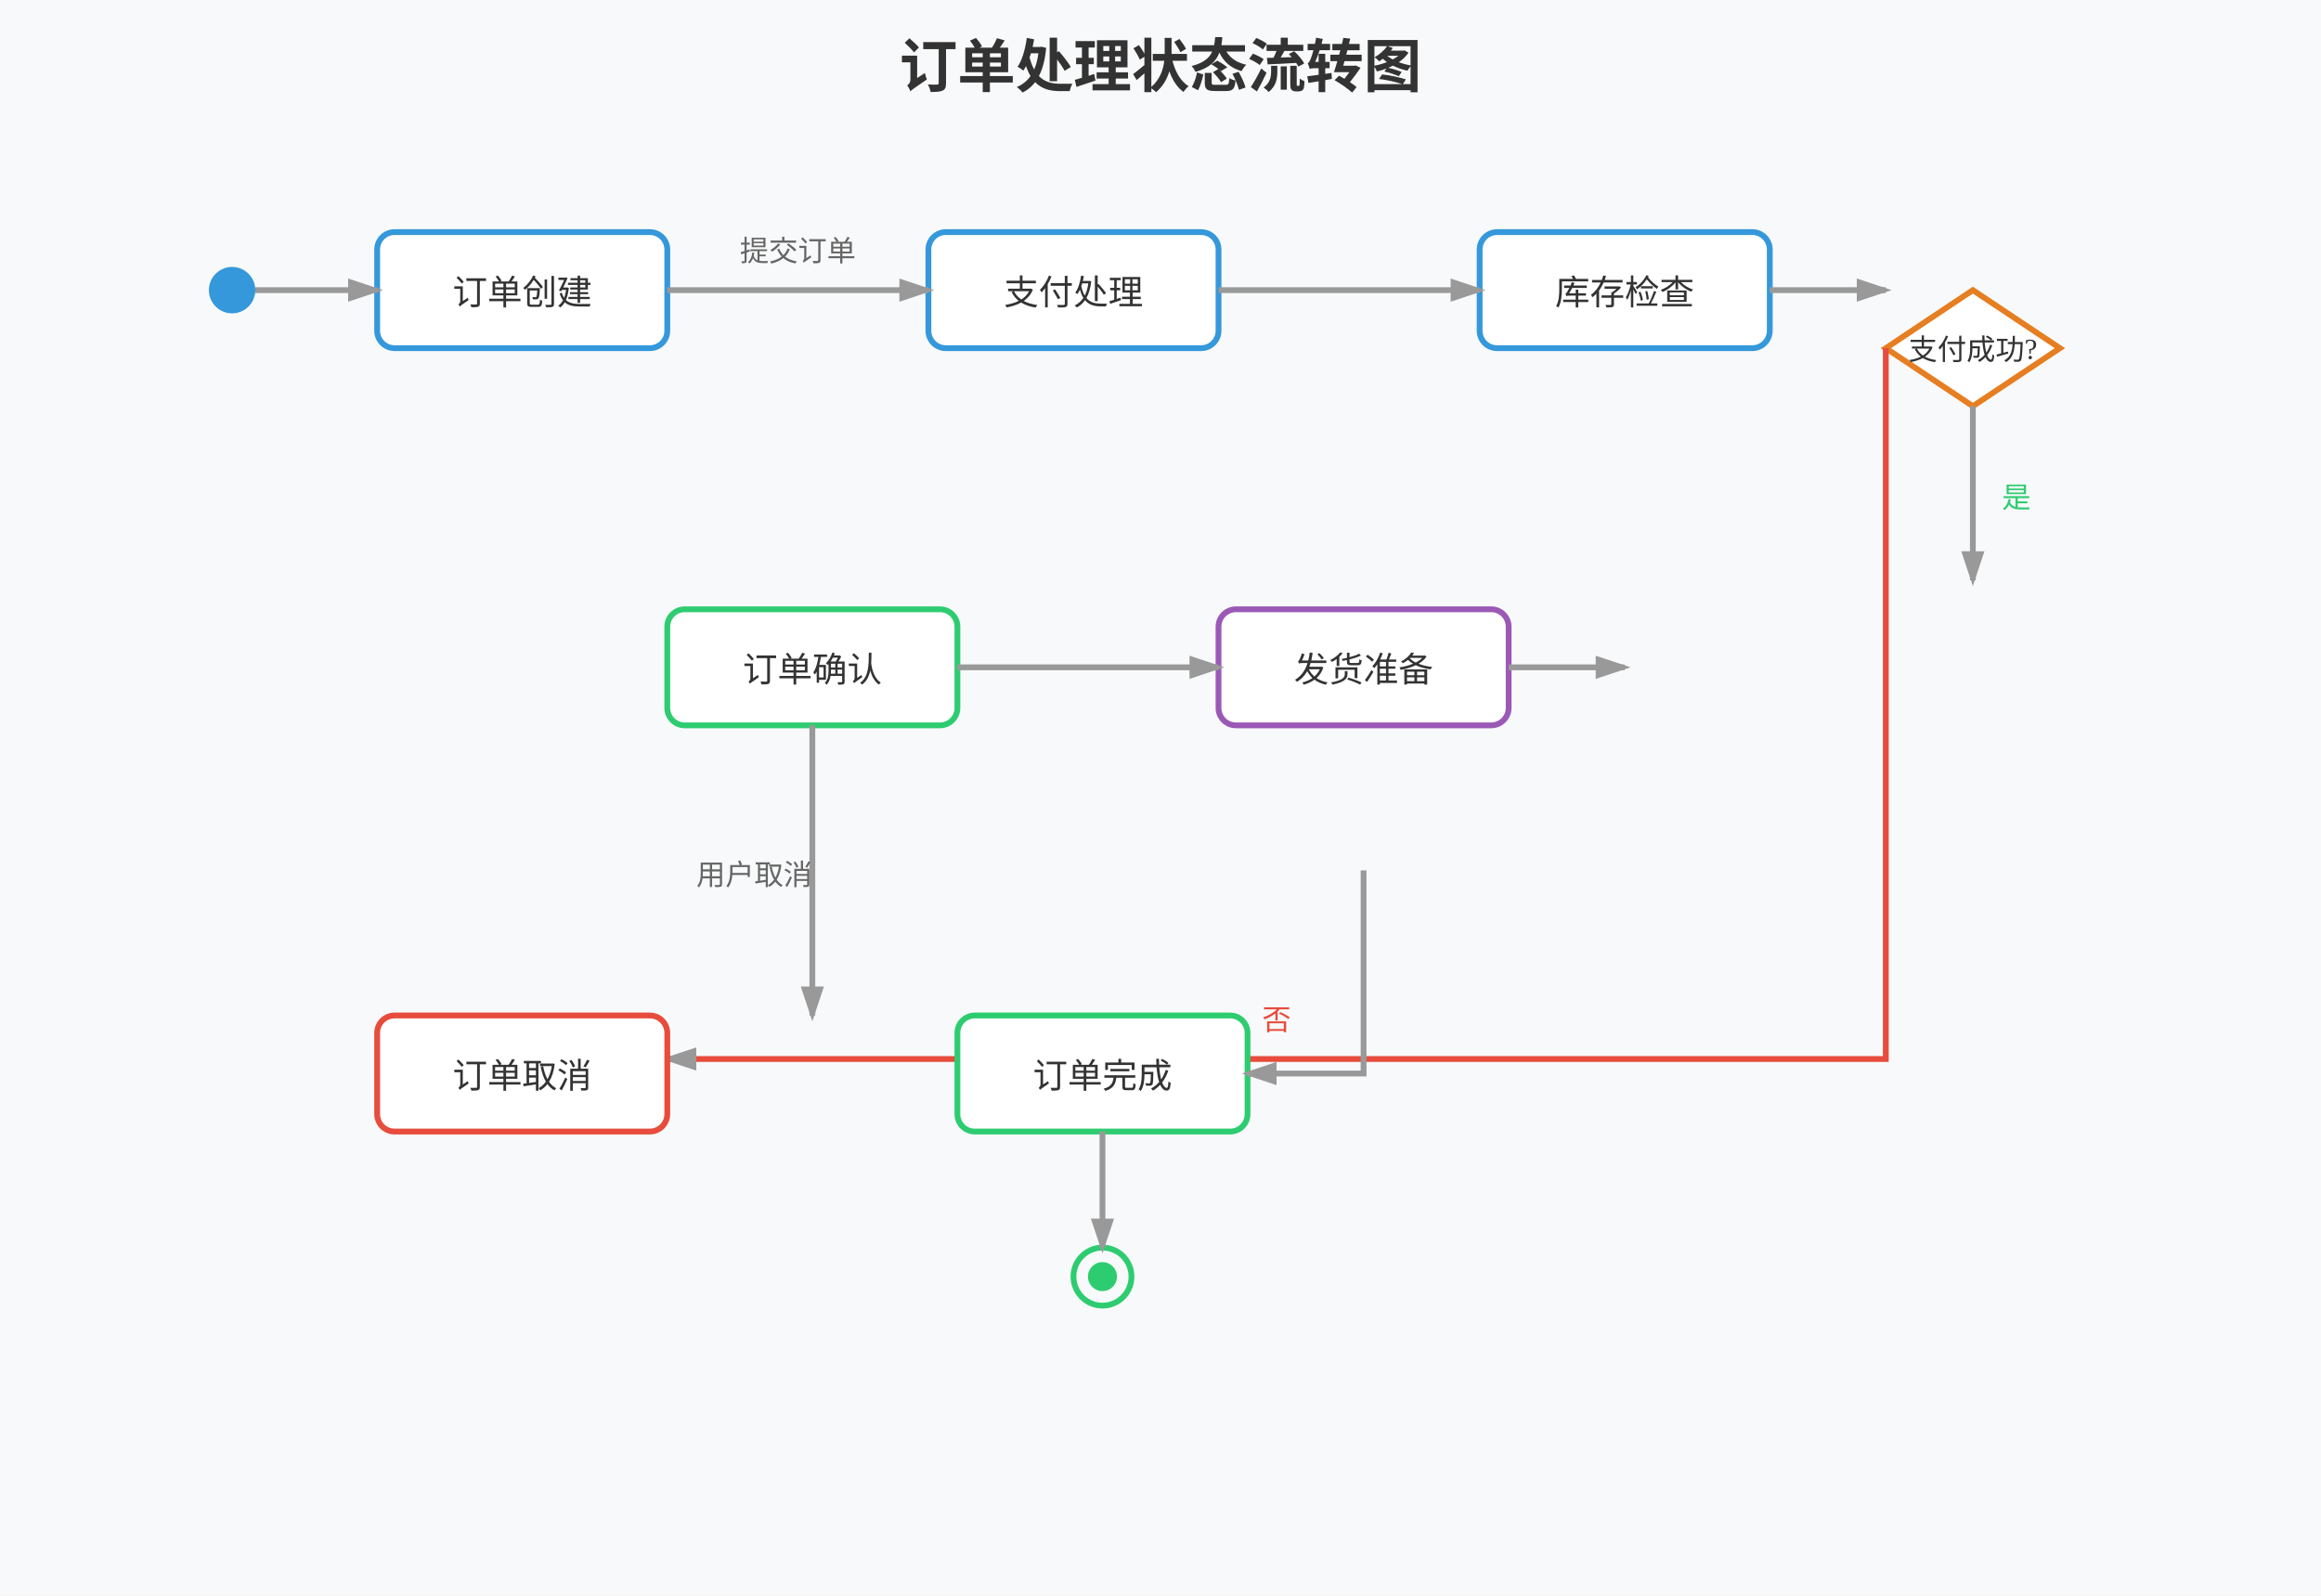
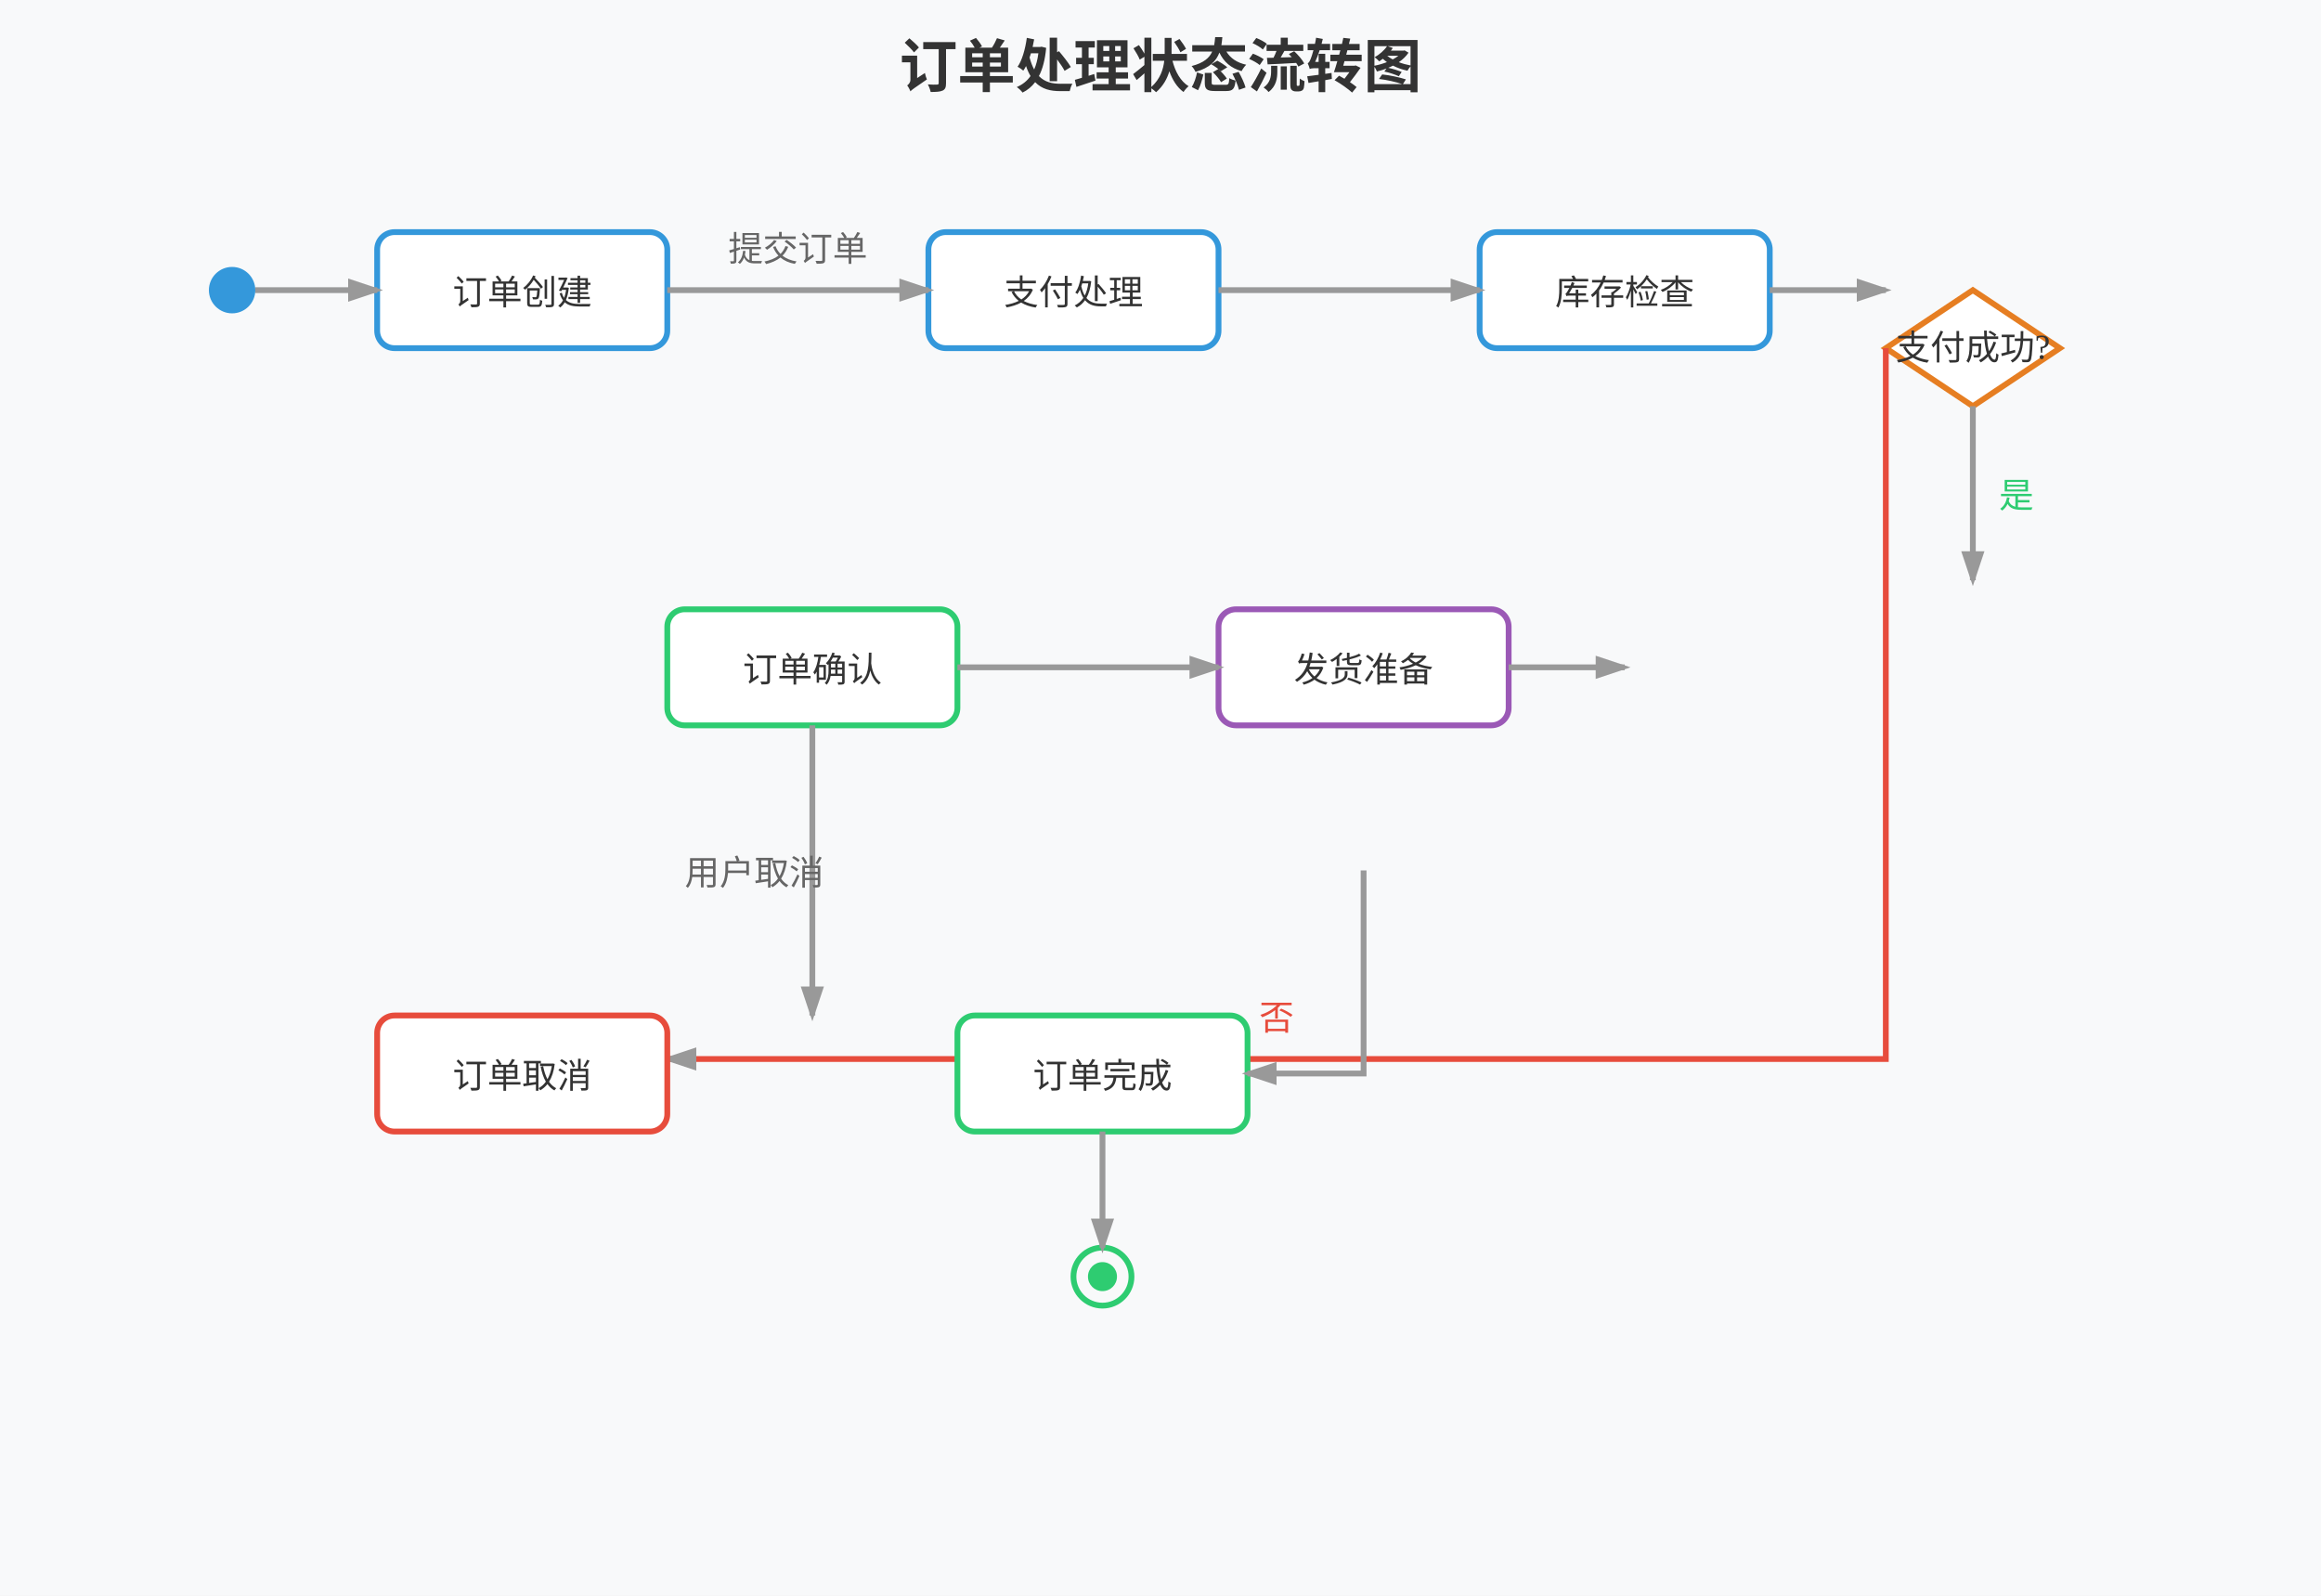
- <svg xmlns="http://www.w3.org/2000/svg" width="800" height="550" viewBox="0 0 800 550">
+ <svg xmlns="http://www.w3.org/2000/svg" width="800" height="550" viewBox="0 0 800 550" role="img" aria-labelledby="title desc">
  <defs>
    <marker id="arrowhead" markerWidth="6" markerHeight="4" refX="5" refY="2" orient="auto">
      <polygon points="0 0, 6 2, 0 4" fill="#999999" />
    </marker>
  </defs>
  <rect width="800" height="550" fill="#f8f9fa" />
  <text x="400" y="30" text-anchor="middle" font-size="20" font-weight="bold" fill="#333333">订单处理状态流转图</text>
  <circle cx="80" cy="100" r="8" fill="#3498db" />
  <rect x="130" y="80" width="100" height="40" rx="6" fill="#ffffff" stroke="#3498db" stroke-width="2" />
  <text x="180" y="105" text-anchor="middle" fill="#333333" font-size="12">订单创建</text>
  <line x1="88" y1="100" x2="130" y2="100" stroke="#999999" stroke-width="2" marker-end="url(#arrowhead)" />
  <rect x="320" y="80" width="100" height="40" rx="6" fill="#ffffff" stroke="#3498db" stroke-width="2" />
  <text x="370" y="105" text-anchor="middle" fill="#333333" font-size="12">支付处理</text>
  <line x1="230" y1="100" x2="320" y2="100" stroke="#999999" stroke-width="2" marker-end="url(#arrowhead)" />
-   <text x="275" y="90" text-anchor="middle" fill="#666666" font-size="10">提交订单</text>
+   <text x="275" y="90" text-anchor="middle" fill="#666666" font-size="12">提交订单</text>
  <rect x="510" y="80" width="100" height="40" rx="6" fill="#ffffff" stroke="#3498db" stroke-width="2" />
  <text x="560" y="105" text-anchor="middle" fill="#333333" font-size="12">库存检查</text>
  <line x1="420" y1="100" x2="510" y2="100" stroke="#999999" stroke-width="2" marker-end="url(#arrowhead)" />
  <polygon points="680,100 710,120 680,140 650,120" fill="#ffffff" stroke="#e67e22" stroke-width="2" />
-   <text x="680" y="124" text-anchor="middle" fill="#333333" font-size="10">支付成功?</text>
+   <text x="680" y="124" text-anchor="middle" fill="#333333" font-size="12">支付成功?</text>
  <line x1="610" y1="100" x2="650" y2="100" stroke="#999999" stroke-width="2" marker-end="url(#arrowhead)" />
  <line x1="680" y1="140" x2="680" y2="200" stroke="#999999" stroke-width="2" marker-end="url(#arrowhead)" />
-   <text x="695" y="175" text-anchor="middle" fill="#2ecc71" font-size="10">是</text>
+   <text x="695" y="175" text-anchor="middle" fill="#2ecc71" font-size="12">是</text>
  <polyline points="650,120 650,365 230,365" fill="none" stroke="#e74c3c" stroke-width="2" marker-end="url(#arrowhead)" />
-   <text x="440" y="355" text-anchor="middle" fill="#e74c3c" font-size="10">否</text>
+   <text x="440" y="355" text-anchor="middle" fill="#e74c3c" font-size="12">否</text>
  <rect x="230" y="210" width="100" height="40" rx="6" fill="#ffffff" stroke="#2ecc71" stroke-width="2" />
  <text x="280" y="235" text-anchor="middle" fill="#333333" font-size="12">订单确认</text>
  <rect x="420" y="210" width="100" height="40" rx="6" fill="#ffffff" stroke="#9b59b6" stroke-width="2" />
  <text x="470" y="235" text-anchor="middle" fill="#333333" font-size="12">发货准备</text>
  <line x1="330" y1="230" x2="420" y2="230" stroke="#999999" stroke-width="2" marker-end="url(#arrowhead)" />
  <line x1="520" y1="230" x2="560" y2="230" stroke="#999999" stroke-width="2" marker-end="url(#arrowhead)" />
  <rect x="130" y="350" width="100" height="40" rx="6" fill="#ffffff" stroke="#e74c3c" stroke-width="2" />
  <text x="180" y="375" text-anchor="middle" fill="#333333" font-size="12">订单取消</text>
  <rect x="330" y="350" width="100" height="40" rx="6" fill="#ffffff" stroke="#2ecc71" stroke-width="2" />
  <text x="380" y="375" text-anchor="middle" fill="#333333" font-size="12">订单完成</text>
  <line x1="280" y1="250" x2="280" y2="350" stroke="#999999" stroke-width="2" marker-end="url(#arrowhead)" />
-   <text x="260" y="305" text-anchor="middle" fill="#666666" font-size="10">用户取消</text>
+   <text x="260" y="305" text-anchor="middle" fill="#666666" font-size="12">用户取消</text>
  <polyline points="470,300 470,370 430,370" fill="none" stroke="#999999" stroke-width="2" marker-end="url(#arrowhead)" />
  <g transform="translate(380, 440)">
    <circle cx="0" cy="0" r="10" fill="none" stroke="#2ecc71" stroke-width="2" />
    <circle cx="0" cy="0" r="5" fill="#2ecc71" />
  </g>
  <line x1="380" y1="390" x2="380" y2="430" stroke="#999999" stroke-width="2" marker-end="url(#arrowhead)" />
</svg>
